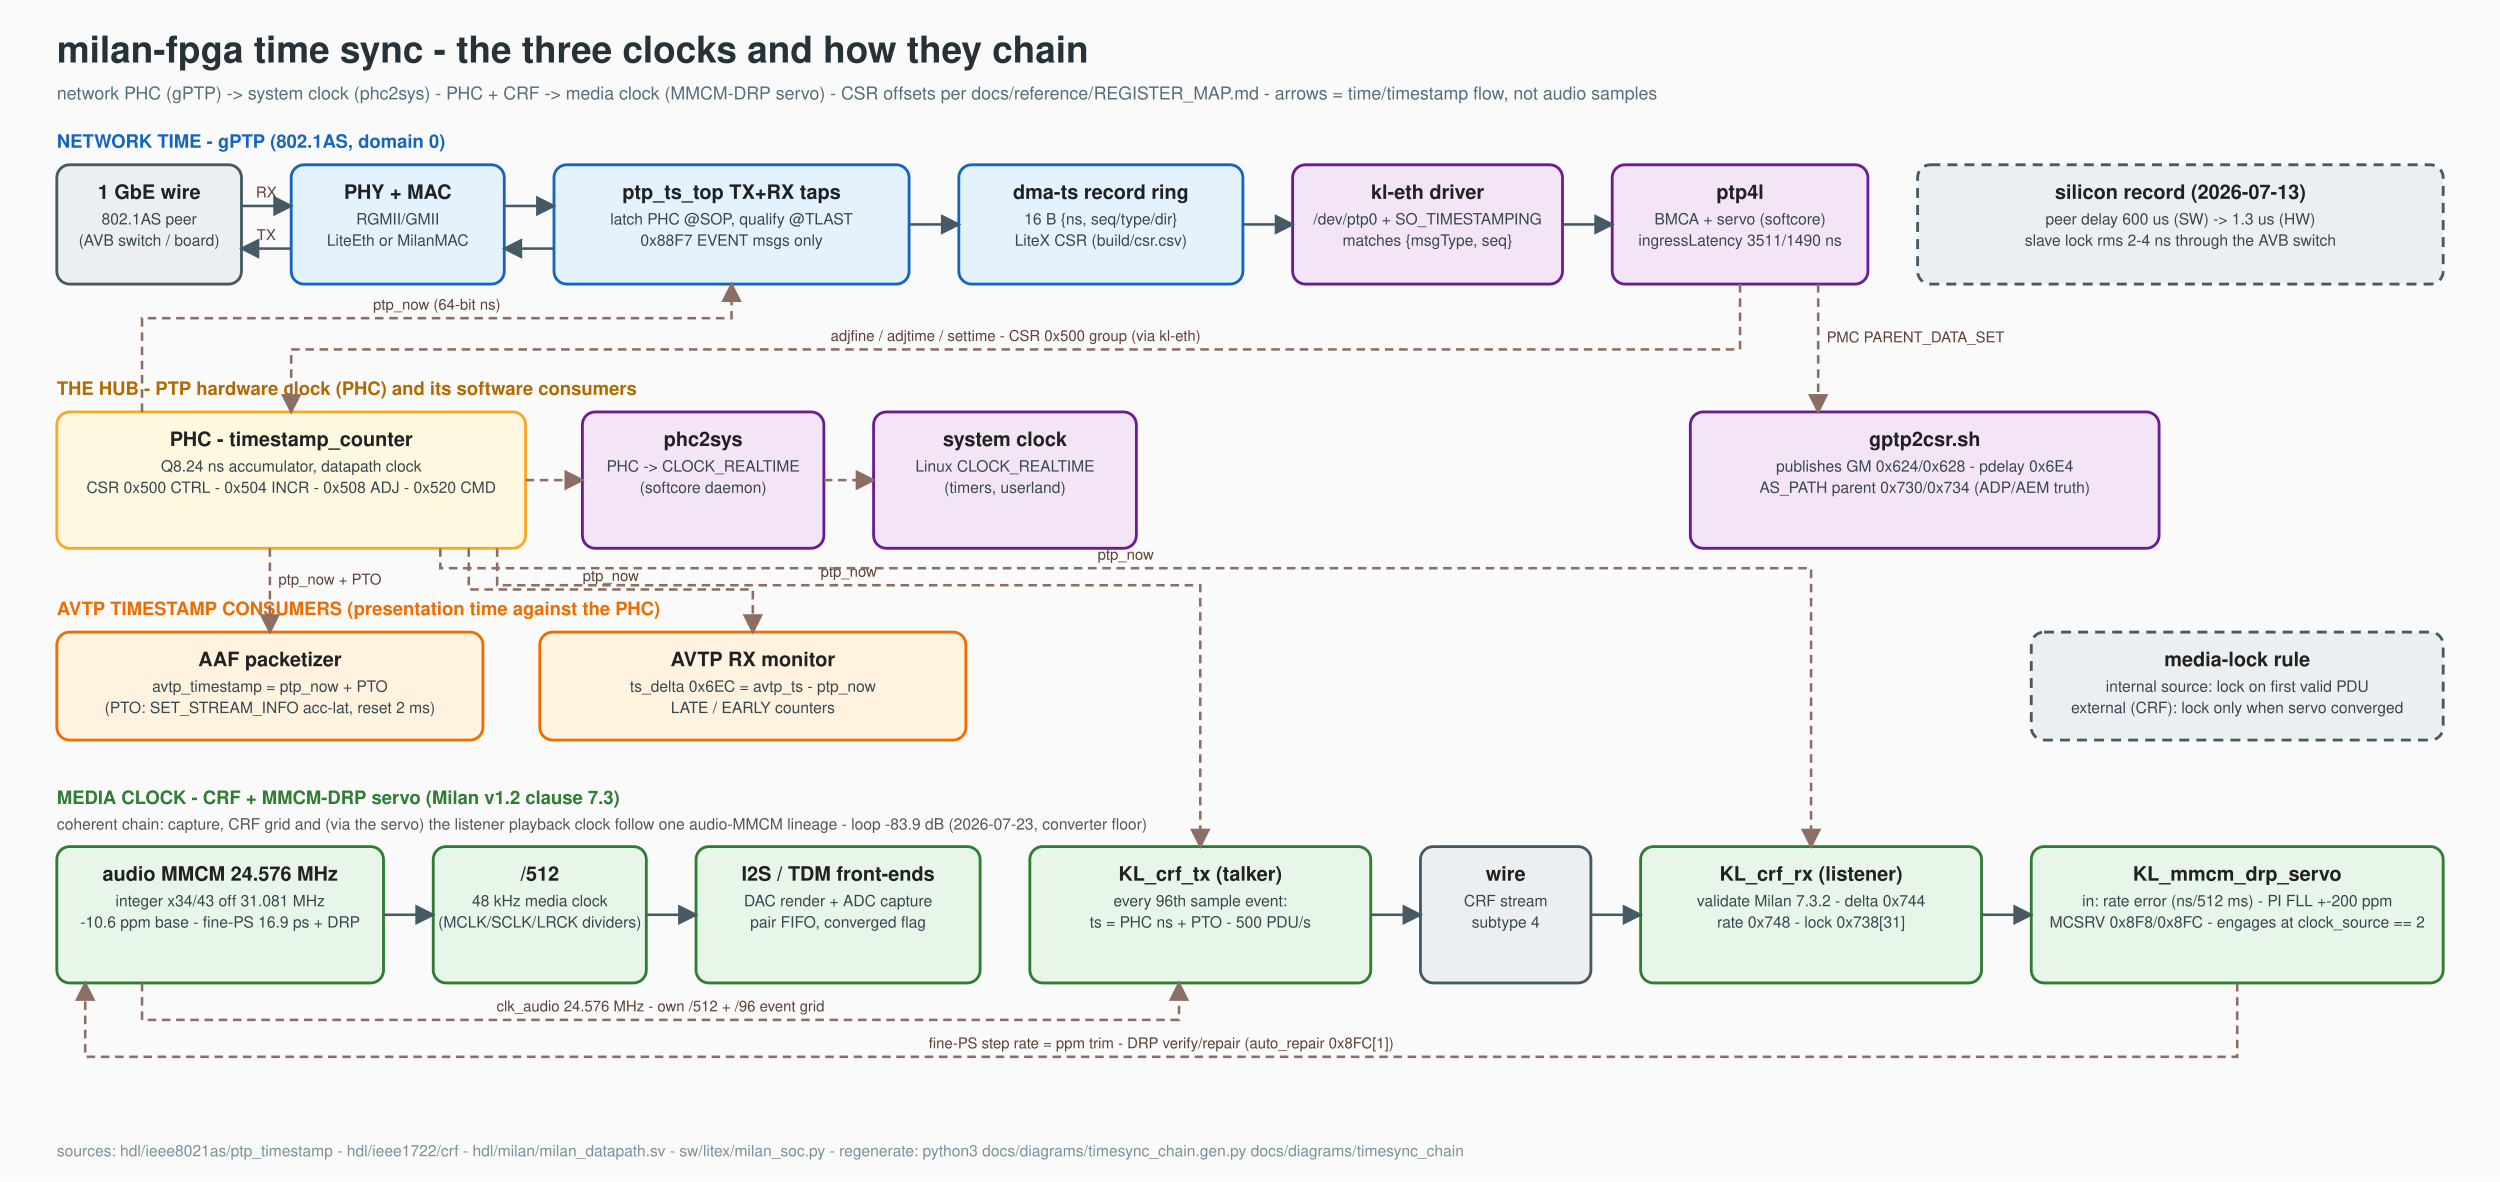
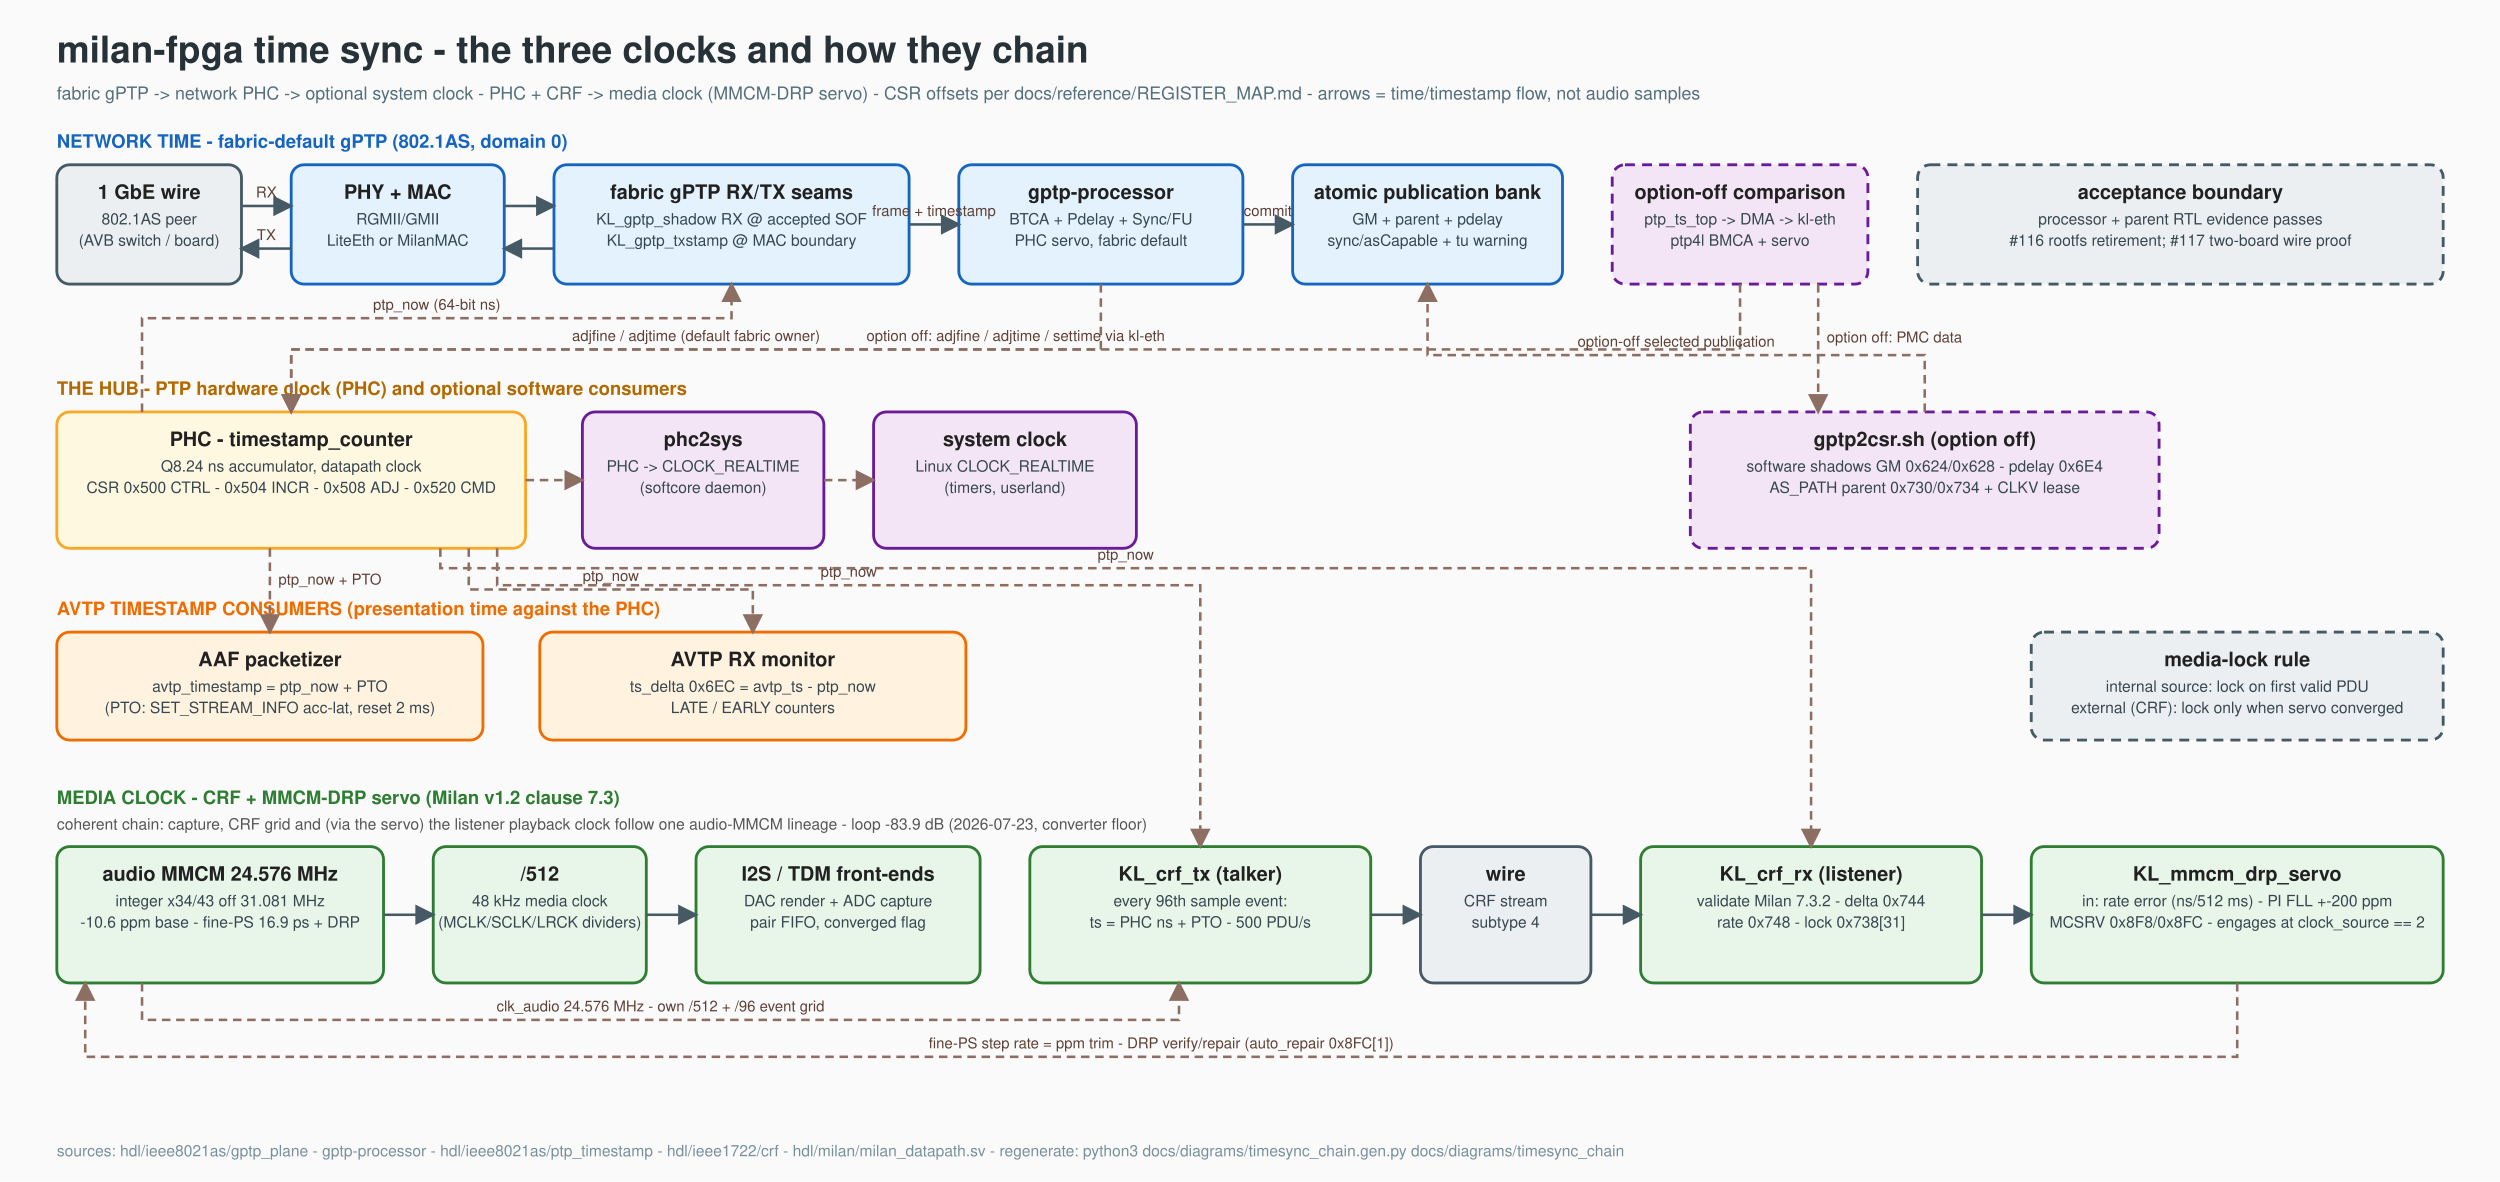
<svg xmlns="http://www.w3.org/2000/svg" width="1760" height="832" viewBox="0 0 1760 832" font-family="Helvetica,Arial,sans-serif">
  <rect width="1760" height="832" fill="#FAFAFA" />
  <defs>
    <marker id="arr" markerWidth="12" markerHeight="12" refX="7" refY="4" orient="auto">
      <path d="M0,0 L8,4 L0,8 Z" fill="#455A64" />
    </marker>
    <marker id="arrc" markerWidth="12" markerHeight="12" refX="7" refY="4" orient="auto">
      <path d="M0,0 L8,4 L0,8 Z" fill="#8D6E63" />
    </marker>
  </defs>
  <text x="40" y="44" font-size="26" font-weight="bold" fill="#263238">milan-fpga time sync - the three clocks and how they chain</text>
-   <text x="40" y="70" font-size="12.5" fill="#546E7A">network PHC (gPTP)  -&gt;  system clock (phc2sys)   -   PHC + CRF  -&gt;  media clock (MMCM-DRP servo)   -   CSR offsets per docs/reference/REGISTER_MAP.md   -   arrows = time/timestamp flow, not audio samples</text>
-   <text x="40" y="104" font-size="13" font-weight="700" fill="#1565C0">NETWORK TIME - gPTP (802.1AS, domain 0)</text>
-   <text x="40" y="278" font-size="13" font-weight="700" fill="#B26A00">THE HUB - PTP hardware clock (PHC) and its software consumers</text>
+   <text x="40" y="70" font-size="12.5" fill="#546E7A">fabric gPTP  -&gt;  network PHC  -&gt;  optional system clock   -   PHC + CRF  -&gt;  media clock (MMCM-DRP servo)   -   CSR offsets per docs/reference/REGISTER_MAP.md   -   arrows = time/timestamp flow, not audio samples</text>
+   <text x="40" y="104" font-size="13" font-weight="700" fill="#1565C0">NETWORK TIME - fabric-default gPTP (802.1AS, domain 0)</text>
+   <text x="40" y="278" font-size="13" font-weight="700" fill="#B26A00">THE HUB - PTP hardware clock (PHC) and optional software consumers</text>
  <text x="40" y="433" font-size="13" font-weight="700" fill="#EF6C00">AVTP TIMESTAMP CONSUMERS (presentation time against the PHC)</text>
  <text x="40" y="566" font-size="13" font-weight="700" fill="#2E7D32">MEDIA CLOCK - CRF + MMCM-DRP servo (Milan v1.2 clause 7.3)</text>
  <text x="40" y="584" font-size="11" font-weight="400" fill="#555555">coherent chain: capture, CRF grid and (via the servo) the listener playback clock follow one audio-MMCM lineage - loop -83.9 dB (2026-07-23, converter floor)</text>
  <rect x="40" y="116" width="130" height="84" rx="9" fill="#ECEFF1" stroke="#455A64" stroke-width="2" />
  <text x="105.0" y="140" font-size="14" font-weight="bold" fill="#212121" text-anchor="middle">1 GbE wire</text>
  <text x="105.0" y="158" font-size="11" fill="#37474F" text-anchor="middle">802.1AS peer</text>
  <text x="105.0" y="173" font-size="11" fill="#37474F" text-anchor="middle">(AVB switch / board)</text>
  <rect x="205" y="116" width="150" height="84" rx="9" fill="#E3F2FD" stroke="#1565C0" stroke-width="2" />
  <text x="280.0" y="140" font-size="14" font-weight="bold" fill="#212121" text-anchor="middle">PHY + MAC</text>
  <text x="280.0" y="158" font-size="11" fill="#37474F" text-anchor="middle">RGMII/GMII</text>
  <text x="280.0" y="173" font-size="11" fill="#37474F" text-anchor="middle">LiteEth or MilanMAC</text>
  <rect x="390" y="116" width="250" height="84" rx="9" fill="#E3F2FD" stroke="#1565C0" stroke-width="2" />
-   <text x="515.0" y="140" font-size="14" font-weight="bold" fill="#212121" text-anchor="middle">ptp_ts_top TX+RX taps</text>
-   <text x="515.0" y="158" font-size="11" fill="#37474F" text-anchor="middle">latch PHC @SOP, qualify @TLAST</text>
-   <text x="515.0" y="173" font-size="11" fill="#37474F" text-anchor="middle">0x88F7 EVENT msgs only</text>
+   <text x="515.0" y="140" font-size="14" font-weight="bold" fill="#212121" text-anchor="middle">fabric gPTP RX/TX seams</text>
+   <text x="515.0" y="158" font-size="11" fill="#37474F" text-anchor="middle">KL_gptp_shadow RX @ accepted SOF</text>
+   <text x="515.0" y="173" font-size="11" fill="#37474F" text-anchor="middle">KL_gptp_txstamp @ MAC boundary</text>
  <rect x="675" y="116" width="200" height="84" rx="9" fill="#E3F2FD" stroke="#1565C0" stroke-width="2" />
-   <text x="775.0" y="140" font-size="14" font-weight="bold" fill="#212121" text-anchor="middle">dma-ts record ring</text>
-   <text x="775.0" y="158" font-size="11" fill="#37474F" text-anchor="middle">16 B {ns, seq/type/dir}</text>
-   <text x="775.0" y="173" font-size="11" fill="#37474F" text-anchor="middle">LiteX CSR (build/csr.csv)</text>
-   <rect x="910" y="116" width="190" height="84" rx="9" fill="#F3E5F5" stroke="#6A1B9A" stroke-width="2" />
-   <text x="1005.0" y="140" font-size="14" font-weight="bold" fill="#212121" text-anchor="middle">kl-eth driver</text>
-   <text x="1005.0" y="158" font-size="11" fill="#37474F" text-anchor="middle">/dev/ptp0 + SO_TIMESTAMPING</text>
-   <text x="1005.0" y="173" font-size="11" fill="#37474F" text-anchor="middle">matches {msgType, seq}</text>
-   <rect x="1135" y="116" width="180" height="84" rx="9" fill="#F3E5F5" stroke="#6A1B9A" stroke-width="2" />
-   <text x="1225.0" y="140" font-size="14" font-weight="bold" fill="#212121" text-anchor="middle">ptp4l</text>
-   <text x="1225.0" y="158" font-size="11" fill="#37474F" text-anchor="middle">BMCA + servo (softcore)</text>
-   <text x="1225.0" y="173" font-size="11" fill="#37474F" text-anchor="middle">ingressLatency 3511/1490 ns</text>
+   <text x="775.0" y="140" font-size="14" font-weight="bold" fill="#212121" text-anchor="middle">gptp-processor</text>
+   <text x="775.0" y="158" font-size="11" fill="#37474F" text-anchor="middle">BTCA + Pdelay + Sync/FU</text>
+   <text x="775.0" y="173" font-size="11" fill="#37474F" text-anchor="middle">PHC servo, fabric default</text>
+   <rect x="910" y="116" width="190" height="84" rx="9" fill="#E3F2FD" stroke="#1565C0" stroke-width="2" />
+   <text x="1005.0" y="140" font-size="14" font-weight="bold" fill="#212121" text-anchor="middle">atomic publication bank</text>
+   <text x="1005.0" y="158" font-size="11" fill="#37474F" text-anchor="middle">GM + parent + pdelay</text>
+   <text x="1005.0" y="173" font-size="11" fill="#37474F" text-anchor="middle">sync/asCapable + tu warning</text>
+   <rect x="1135" y="116" width="180" height="84" rx="9" fill="#F3E5F5" stroke="#6A1B9A" stroke-width="2" stroke-dasharray="7 5" />
+   <text x="1225.0" y="140" font-size="14" font-weight="bold" fill="#212121" text-anchor="middle">option-off comparison</text>
+   <text x="1225.0" y="158" font-size="11" fill="#37474F" text-anchor="middle">ptp_ts_top -&gt; DMA -&gt; kl-eth</text>
+   <text x="1225.0" y="173" font-size="11" fill="#37474F" text-anchor="middle">ptp4l BMCA + servo</text>
  <rect x="1350" y="116" width="370" height="84" rx="9" fill="#ECEFF1" stroke="#455A64" stroke-width="2" stroke-dasharray="7 5" />
-   <text x="1535.0" y="140" font-size="14" font-weight="bold" fill="#212121" text-anchor="middle">silicon record (2026-07-13)</text>
-   <text x="1535.0" y="158" font-size="11" fill="#37474F" text-anchor="middle">peer delay 600 us (SW) -&gt; 1.3 us (HW)</text>
-   <text x="1535.0" y="173" font-size="11" fill="#37474F" text-anchor="middle">slave lock rms 2-4 ns through the AVB switch</text>
+   <text x="1535.0" y="140" font-size="14" font-weight="bold" fill="#212121" text-anchor="middle">acceptance boundary</text>
+   <text x="1535.0" y="158" font-size="11" fill="#37474F" text-anchor="middle">processor + parent RTL evidence passes</text>
+   <text x="1535.0" y="173" font-size="11" fill="#37474F" text-anchor="middle">#116 rootfs retirement; #117 two-board wire proof</text>
  <rect x="40" y="290" width="330" height="96" rx="9" fill="#FFF8E1" stroke="#F9A825" stroke-width="2" />
  <text x="205.0" y="314" font-size="14" font-weight="bold" fill="#212121" text-anchor="middle">PHC - timestamp_counter</text>
  <text x="205.0" y="332" font-size="11" fill="#37474F" text-anchor="middle">Q8.24 ns accumulator, datapath clock</text>
  <text x="205.0" y="347" font-size="11" fill="#37474F" text-anchor="middle">CSR 0x500 CTRL - 0x504 INCR - 0x508 ADJ - 0x520 CMD</text>
  <rect x="410" y="290" width="170" height="96" rx="9" fill="#F3E5F5" stroke="#6A1B9A" stroke-width="2" />
  <text x="495.0" y="314" font-size="14" font-weight="bold" fill="#212121" text-anchor="middle">phc2sys</text>
  <text x="495.0" y="332" font-size="11" fill="#37474F" text-anchor="middle">PHC -&gt; CLOCK_REALTIME</text>
  <text x="495.0" y="347" font-size="11" fill="#37474F" text-anchor="middle">(softcore daemon)</text>
  <rect x="615" y="290" width="185" height="96" rx="9" fill="#F3E5F5" stroke="#6A1B9A" stroke-width="2" />
  <text x="707.5" y="314" font-size="14" font-weight="bold" fill="#212121" text-anchor="middle">system clock</text>
  <text x="707.5" y="332" font-size="11" fill="#37474F" text-anchor="middle">Linux CLOCK_REALTIME</text>
  <text x="707.5" y="347" font-size="11" fill="#37474F" text-anchor="middle">(timers, userland)</text>
-   <rect x="1190" y="290" width="330" height="96" rx="9" fill="#F3E5F5" stroke="#6A1B9A" stroke-width="2" />
-   <text x="1355.0" y="314" font-size="14" font-weight="bold" fill="#212121" text-anchor="middle">gptp2csr.sh</text>
-   <text x="1355.0" y="332" font-size="11" fill="#37474F" text-anchor="middle">publishes GM 0x624/0x628 - pdelay 0x6E4</text>
-   <text x="1355.0" y="347" font-size="11" fill="#37474F" text-anchor="middle">AS_PATH parent 0x730/0x734 (ADP/AEM truth)</text>
+   <rect x="1190" y="290" width="330" height="96" rx="9" fill="#F3E5F5" stroke="#6A1B9A" stroke-width="2" stroke-dasharray="7 5" />
+   <text x="1355.0" y="314" font-size="14" font-weight="bold" fill="#212121" text-anchor="middle">gptp2csr.sh (option off)</text>
+   <text x="1355.0" y="332" font-size="11" fill="#37474F" text-anchor="middle">software shadows GM 0x624/0x628 - pdelay 0x6E4</text>
+   <text x="1355.0" y="347" font-size="11" fill="#37474F" text-anchor="middle">AS_PATH parent 0x730/0x734 + CLKV lease</text>
  <rect x="40" y="445" width="300" height="76" rx="9" fill="#FFF3E0" stroke="#EF6C00" stroke-width="2" />
  <text x="190.0" y="469" font-size="14" font-weight="bold" fill="#212121" text-anchor="middle">AAF packetizer</text>
  <text x="190.0" y="487" font-size="11" fill="#37474F" text-anchor="middle">avtp_timestamp = ptp_now + PTO</text>
  <text x="190.0" y="502" font-size="11" fill="#37474F" text-anchor="middle">(PTO: SET_STREAM_INFO acc-lat, reset 2 ms)</text>
  <rect x="380" y="445" width="300" height="76" rx="9" fill="#FFF3E0" stroke="#EF6C00" stroke-width="2" />
  <text x="530.0" y="469" font-size="14" font-weight="bold" fill="#212121" text-anchor="middle">AVTP RX monitor</text>
  <text x="530.0" y="487" font-size="11" fill="#37474F" text-anchor="middle">ts_delta 0x6EC = avtp_ts - ptp_now</text>
  <text x="530.0" y="502" font-size="11" fill="#37474F" text-anchor="middle">LATE / EARLY counters</text>
  <rect x="1430" y="445" width="290" height="76" rx="9" fill="#ECEFF1" stroke="#455A64" stroke-width="2" stroke-dasharray="7 5" />
  <text x="1575.0" y="469" font-size="14" font-weight="bold" fill="#212121" text-anchor="middle">media-lock rule</text>
  <text x="1575.0" y="487" font-size="11" fill="#37474F" text-anchor="middle">internal source: lock on first valid PDU</text>
  <text x="1575.0" y="502" font-size="11" fill="#37474F" text-anchor="middle">external (CRF): lock only when servo converged</text>
  <rect x="40" y="596" width="230" height="96" rx="9" fill="#E8F5E9" stroke="#2E7D32" stroke-width="2" />
  <text x="155.0" y="620" font-size="14" font-weight="bold" fill="#212121" text-anchor="middle">audio MMCM 24.576 MHz</text>
  <text x="155.0" y="638" font-size="11" fill="#37474F" text-anchor="middle">integer x34/43 off 31.081 MHz</text>
  <text x="155.0" y="653" font-size="11" fill="#37474F" text-anchor="middle">-10.6 ppm base - fine-PS 16.9 ps + DRP</text>
  <rect x="305" y="596" width="150" height="96" rx="9" fill="#E8F5E9" stroke="#2E7D32" stroke-width="2" />
  <text x="380.0" y="620" font-size="14" font-weight="bold" fill="#212121" text-anchor="middle">/512</text>
  <text x="380.0" y="638" font-size="11" fill="#37474F" text-anchor="middle">48 kHz media clock</text>
  <text x="380.0" y="653" font-size="11" fill="#37474F" text-anchor="middle">(MCLK/SCLK/LRCK dividers)</text>
  <rect x="490" y="596" width="200" height="96" rx="9" fill="#E8F5E9" stroke="#2E7D32" stroke-width="2" />
  <text x="590.0" y="620" font-size="14" font-weight="bold" fill="#212121" text-anchor="middle">I2S / TDM front-ends</text>
  <text x="590.0" y="638" font-size="11" fill="#37474F" text-anchor="middle">DAC render + ADC capture</text>
  <text x="590.0" y="653" font-size="11" fill="#37474F" text-anchor="middle">pair FIFO, converged flag</text>
  <rect x="725" y="596" width="240" height="96" rx="9" fill="#E8F5E9" stroke="#2E7D32" stroke-width="2" />
  <text x="845.0" y="620" font-size="14" font-weight="bold" fill="#212121" text-anchor="middle">KL_crf_tx (talker)</text>
  <text x="845.0" y="638" font-size="11" fill="#37474F" text-anchor="middle">every 96th sample event:</text>
  <text x="845.0" y="653" font-size="11" fill="#37474F" text-anchor="middle">ts = PHC ns + PTO - 500 PDU/s</text>
  <rect x="1000" y="596" width="120" height="96" rx="9" fill="#ECEFF1" stroke="#455A64" stroke-width="2" />
  <text x="1060.0" y="620" font-size="14" font-weight="bold" fill="#212121" text-anchor="middle">wire</text>
  <text x="1060.0" y="638" font-size="11" fill="#37474F" text-anchor="middle">CRF stream</text>
  <text x="1060.0" y="653" font-size="11" fill="#37474F" text-anchor="middle">subtype 4</text>
  <rect x="1155" y="596" width="240" height="96" rx="9" fill="#E8F5E9" stroke="#2E7D32" stroke-width="2" />
  <text x="1275.0" y="620" font-size="14" font-weight="bold" fill="#212121" text-anchor="middle">KL_crf_rx (listener)</text>
  <text x="1275.0" y="638" font-size="11" fill="#37474F" text-anchor="middle">validate Milan 7.3.2 - delta 0x744</text>
  <text x="1275.0" y="653" font-size="11" fill="#37474F" text-anchor="middle">rate 0x748 - lock 0x738[31]</text>
  <rect x="1430" y="596" width="290" height="96" rx="9" fill="#E8F5E9" stroke="#2E7D32" stroke-width="2" />
  <text x="1575.0" y="620" font-size="14" font-weight="bold" fill="#212121" text-anchor="middle">KL_mmcm_drp_servo</text>
  <text x="1575.0" y="638" font-size="11" fill="#37474F" text-anchor="middle">in: rate error (ns/512 ms) - PI FLL +-200 ppm</text>
  <text x="1575.0" y="653" font-size="11" fill="#37474F" text-anchor="middle">MCSRV 0x8F8/0x8FC - engages at clock_source == 2</text>
  <path d="M170,145 L205,145" fill="none" stroke="#455A64" stroke-width="1.8" marker-end="url(#arr)" />
  <text x="187.5" y="139.0" font-size="10.5" fill="#5D4037" text-anchor="middle">RX</text>
  <path d="M205,175 L170,175" fill="none" stroke="#455A64" stroke-width="1.8" marker-end="url(#arr)" />
  <text x="187.5" y="169.0" font-size="10.5" fill="#5D4037" text-anchor="middle">TX</text>
  <path d="M355,145 L390,145" fill="none" stroke="#455A64" stroke-width="1.8" marker-end="url(#arr)" />
  <path d="M390,175 L355,175" fill="none" stroke="#455A64" stroke-width="1.8" marker-end="url(#arr)" />
  <path d="M640,158 L675,158" fill="none" stroke="#455A64" stroke-width="1.8" marker-end="url(#arr)" />
+   <text x="657.5" y="152.0" font-size="10.5" fill="#5D4037" text-anchor="middle">frame + timestamp</text>
  <path d="M875,158 L910,158" fill="none" stroke="#455A64" stroke-width="1.8" marker-end="url(#arr)" />
-   <path d="M1100,158 L1135,158" fill="none" stroke="#455A64" stroke-width="1.8" marker-end="url(#arr)" />
+   <text x="892.5" y="152.0" font-size="10.5" fill="#5D4037" text-anchor="middle">commit</text>
+   <path d="M775,200 L775,246 L205,246 L205,290" fill="none" stroke="#8D6E63" stroke-width="1.8" marker-end="url(#arrc)" stroke-dasharray="6 4" />
+   <text x="490.0" y="240.0" font-size="10.5" fill="#5D4037" text-anchor="middle">adjfine / adjtime (default fabric owner)</text>
  <path d="M1225,200 L1225,246 L205,246 L205,290" fill="none" stroke="#8D6E63" stroke-width="1.8" marker-end="url(#arrc)" stroke-dasharray="6 4" />
-   <text x="715.0" y="240.0" font-size="10.5" fill="#5D4037" text-anchor="middle">adjfine / adjtime / settime - CSR 0x500 group (via kl-eth)</text>
+   <text x="715.0" y="240.0" font-size="10.5" fill="#5D4037" text-anchor="middle">option off: adjfine / adjtime / settime via kl-eth</text>
  <path d="M100,290 L100,224 L515,224 L515,200" fill="none" stroke="#8D6E63" stroke-width="1.8" marker-end="url(#arrc)" stroke-dasharray="6 4" />
  <text x="307.5" y="218.0" font-size="10.5" fill="#5D4037" text-anchor="middle">ptp_now (64-bit ns)</text>
  <path d="M370,338 L410,338" fill="none" stroke="#8D6E63" stroke-width="1.8" marker-end="url(#arrc)" stroke-dasharray="6 4" />
  <path d="M580,338 L615,338" fill="none" stroke="#8D6E63" stroke-width="1.8" marker-end="url(#arrc)" stroke-dasharray="6 4" />
  <path d="M1280,200 L1280,290" fill="none" stroke="#8D6E63" stroke-width="1.8" marker-end="url(#arrc)" stroke-dasharray="6 4" />
-   <text x="1286.0" y="241.0" font-size="10.5" fill="#5D4037" text-anchor="start">PMC PARENT_DATA_SET</text>
+   <text x="1286.0" y="241.0" font-size="10.5" fill="#5D4037" text-anchor="start">option off: PMC data</text>
+   <path d="M1355,290 L1355,250 L1005,250 L1005,200" fill="none" stroke="#8D6E63" stroke-width="1.8" marker-end="url(#arrc)" stroke-dasharray="6 4" />
+   <text x="1180.0" y="244.0" font-size="10.5" fill="#5D4037" text-anchor="middle">option-off selected publication</text>
  <path d="M190,386 L190,445" fill="none" stroke="#8D6E63" stroke-width="1.8" marker-end="url(#arrc)" stroke-dasharray="6 4" />
  <text x="196.0" y="411.5" font-size="10.5" fill="#5D4037" text-anchor="start">ptp_now + PTO</text>
  <path d="M330,386 L330,415 L530,415 L530,445" fill="none" stroke="#8D6E63" stroke-width="1.8" marker-end="url(#arrc)" stroke-dasharray="6 4" />
  <text x="430.0" y="409.0" font-size="10.5" fill="#5D4037" text-anchor="middle">ptp_now</text>
  <path d="M350,386 L350,412 L845,412 L845,596" fill="none" stroke="#8D6E63" stroke-width="1.8" marker-end="url(#arrc)" stroke-dasharray="6 4" />
  <text x="597.5" y="406.0" font-size="10.5" fill="#5D4037" text-anchor="middle">ptp_now</text>
  <path d="M310,386 L310,400 L1275,400 L1275,596" fill="none" stroke="#8D6E63" stroke-width="1.8" marker-end="url(#arrc)" stroke-dasharray="6 4" />
  <text x="792.5" y="394.0" font-size="10.5" fill="#5D4037" text-anchor="middle">ptp_now</text>
  <path d="M270,644 L305,644" fill="none" stroke="#455A64" stroke-width="1.8" marker-end="url(#arr)" />
  <path d="M455,644 L490,644" fill="none" stroke="#455A64" stroke-width="1.8" marker-end="url(#arr)" />
  <path d="M965,644 L1000,644" fill="none" stroke="#455A64" stroke-width="1.8" marker-end="url(#arr)" />
  <path d="M1120,644 L1155,644" fill="none" stroke="#455A64" stroke-width="1.8" marker-end="url(#arr)" />
  <path d="M1395,644 L1430,644" fill="none" stroke="#455A64" stroke-width="1.8" marker-end="url(#arr)" />
  <path d="M100,692 L100,718 L830,718 L830,692" fill="none" stroke="#8D6E63" stroke-width="1.8" marker-end="url(#arrc)" stroke-dasharray="6 4" />
  <text x="465.0" y="712.0" font-size="10.5" fill="#5D4037" text-anchor="middle">clk_audio 24.576 MHz - own /512 + /96 event grid</text>
  <path d="M1575,692 L1575,744 L60,744 L60,692" fill="none" stroke="#8D6E63" stroke-width="1.8" marker-end="url(#arrc)" stroke-dasharray="6 4" />
  <text x="817.5" y="738.0" font-size="10.5" fill="#5D4037" text-anchor="middle">fine-PS step rate = ppm trim - DRP verify/repair (auto_repair 0x8FC[1])</text>
-   <text x="40" y="814" font-size="11" fill="#78909C">sources: hdl/ieee8021as/ptp_timestamp - hdl/ieee1722/crf - hdl/milan/milan_datapath.sv - sw/litex/milan_soc.py   -   regenerate: python3 docs/diagrams/timesync_chain.gen.py docs/diagrams/timesync_chain</text>
+   <text x="40" y="814" font-size="11" fill="#78909C">sources: hdl/ieee8021as/gptp_plane - gptp-processor - hdl/ieee8021as/ptp_timestamp - hdl/ieee1722/crf - hdl/milan/milan_datapath.sv   -   regenerate: python3 docs/diagrams/timesync_chain.gen.py docs/diagrams/timesync_chain</text>
</svg>
